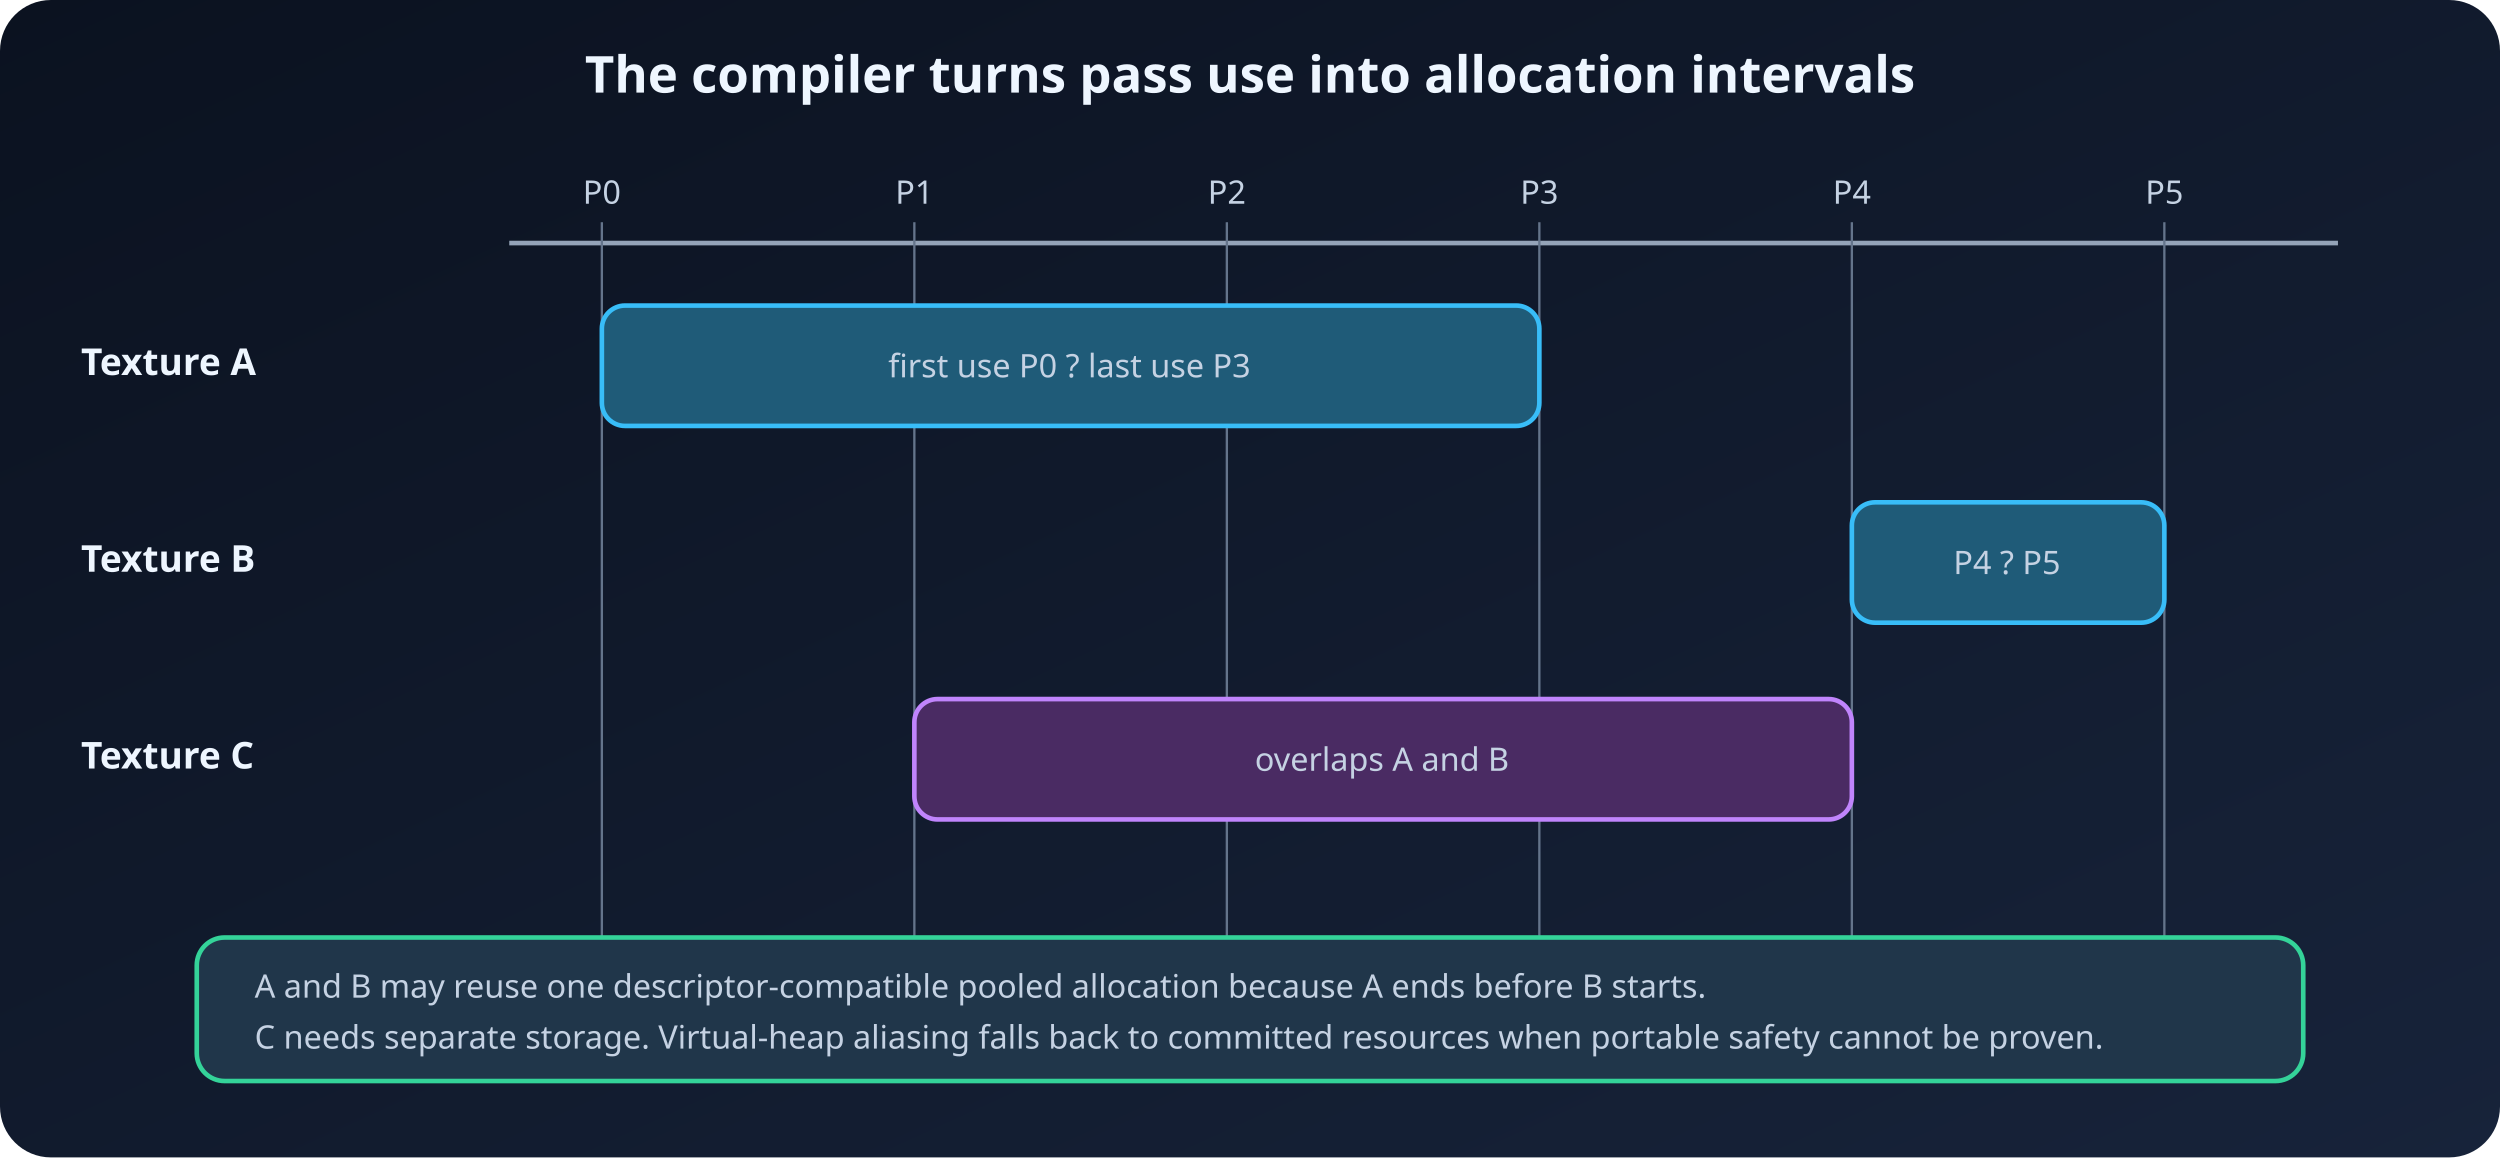
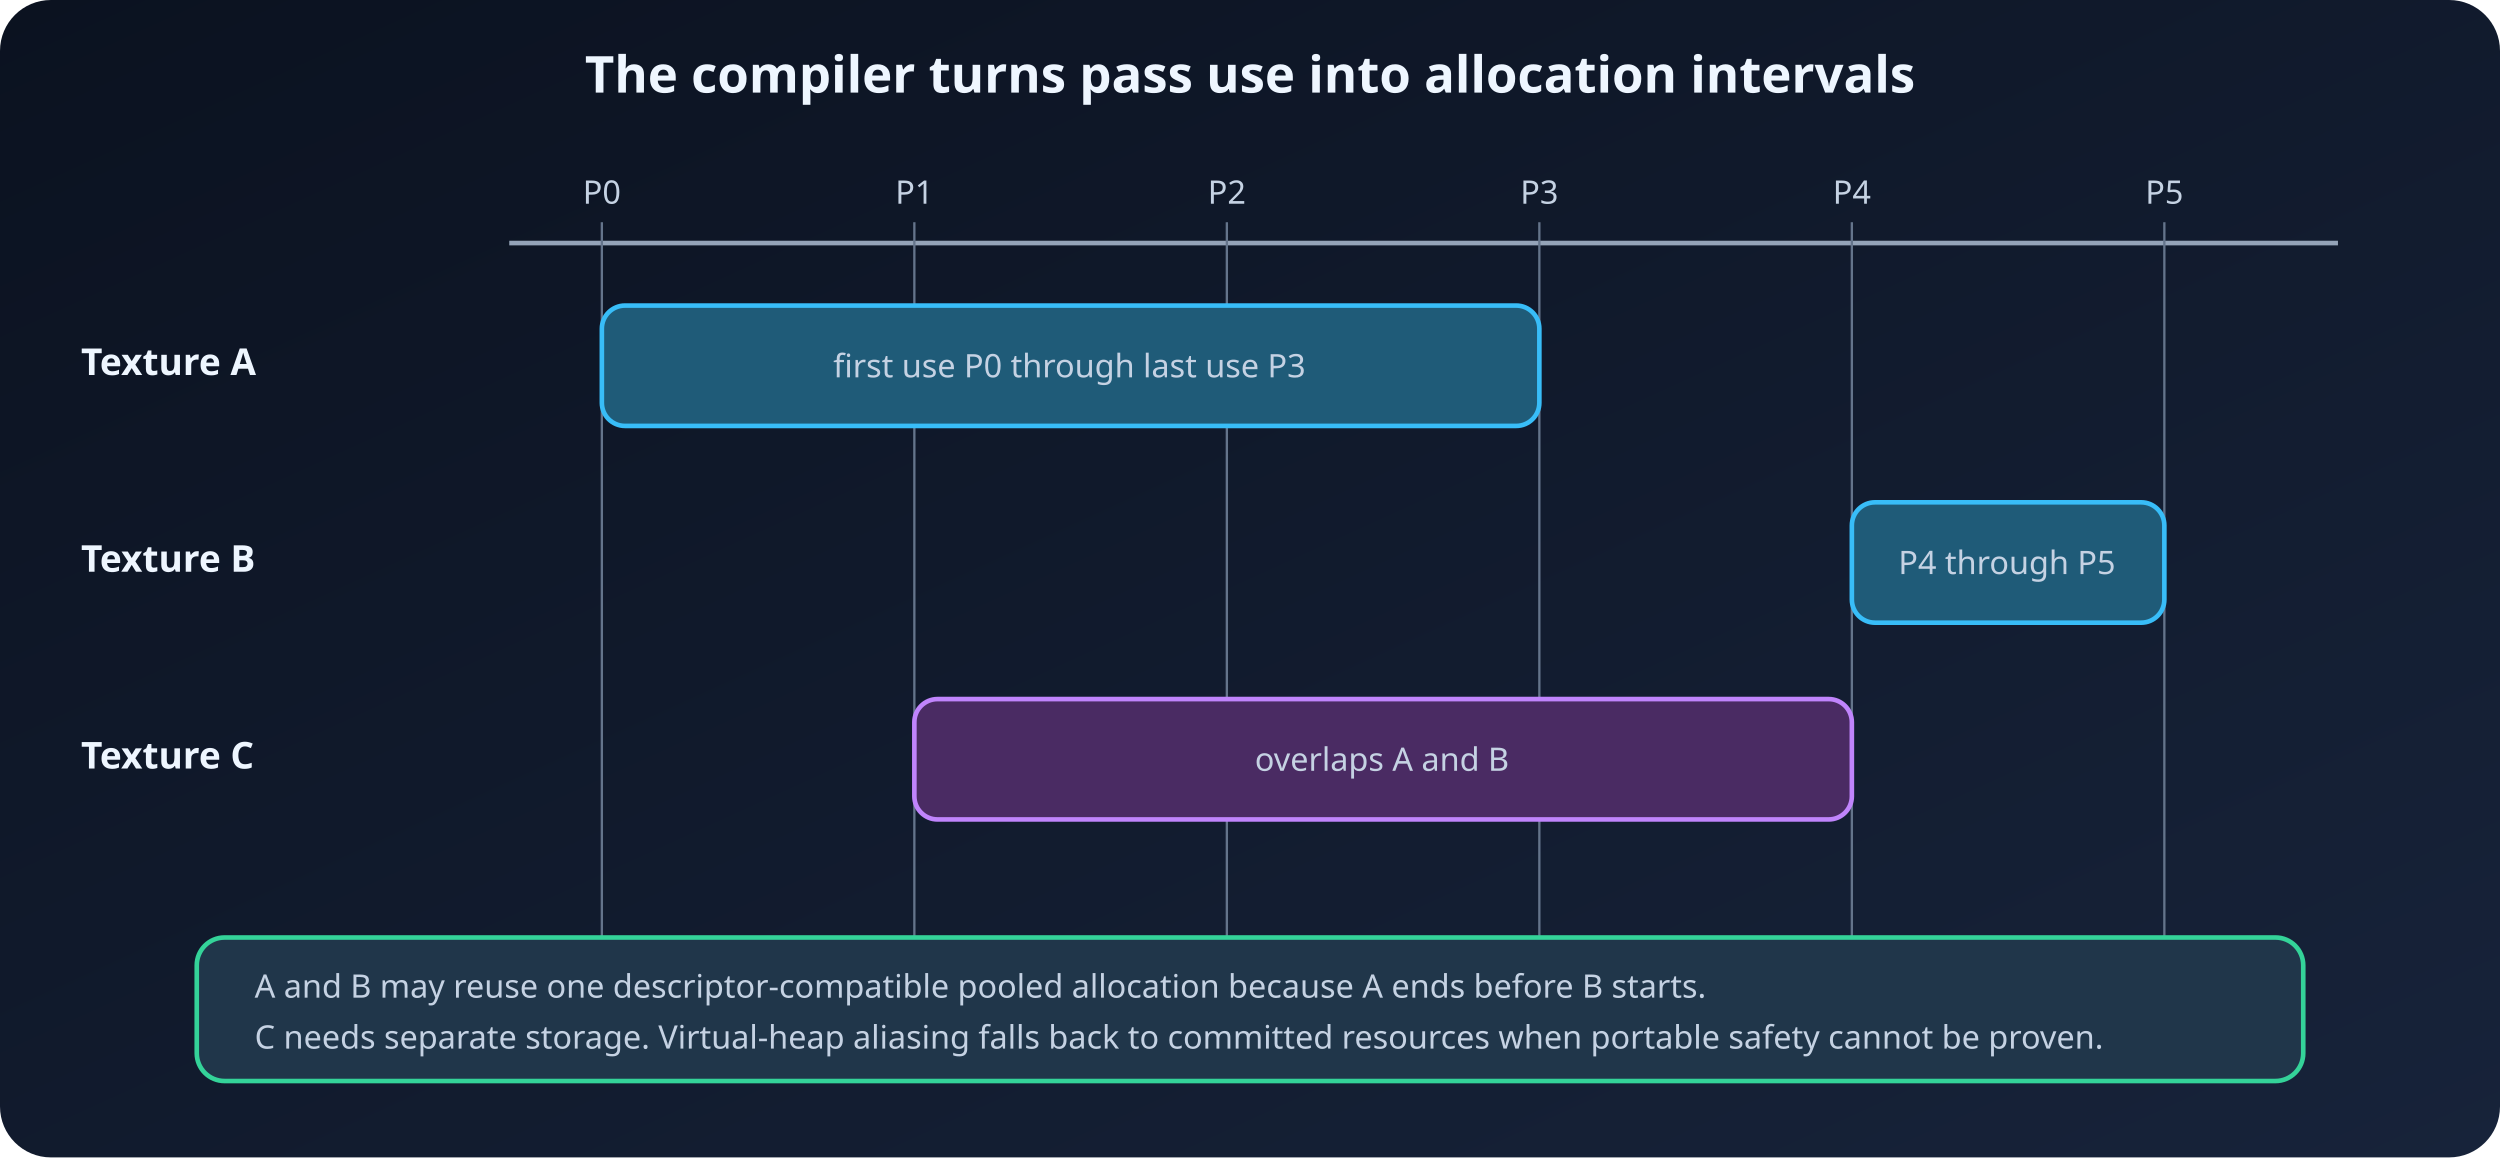
<svg xmlns="http://www.w3.org/2000/svg" width="1080" height="500" viewBox="0 0 1080 500" role="img" aria-labelledby="title desc">
  <defs>
    <linearGradient id="bg" x1="0" y1="0" x2="1" y2="1">
      <stop offset="0" stop-color="#0b1220" />
      <stop offset="1" stop-color="#17233a" />
    </linearGradient>
    <style>
      .title{font:700 22px system-ui,sans-serif;fill:#eef6ff;text-anchor:middle}
      .label{font:600 16px system-ui,sans-serif;fill:#eef6ff}
      .small{font:14px system-ui,sans-serif;fill:#c5d2e3}
      .center{font:14px system-ui,sans-serif;fill:#c5d2e3;text-anchor:middle}
      .axis{stroke:#94a3b8;stroke-width:2}.tick{stroke:#64748b;stroke-width:1}
    </style>
  </defs>
  <rect width="1080" height="500" rx="22" fill="url(#bg)" />
  <text x="540" y="40" class="title">The compiler turns pass use into allocation intervals</text>
  <line x1="220" y1="105" x2="1010" y2="105" class="axis" />
  <g class="center">
    <line x1="260" y1="96" x2="260" y2="410" class="tick" />
    <text x="260" y="88">P0</text>
    <line x1="395" y1="96" x2="395" y2="410" class="tick" />
    <text x="395" y="88">P1</text>
    <line x1="530" y1="96" x2="530" y2="410" class="tick" />
    <text x="530" y="88">P2</text>
    <line x1="665" y1="96" x2="665" y2="410" class="tick" />
    <text x="665" y="88">P3</text>
    <line x1="800" y1="96" x2="800" y2="410" class="tick" />
    <text x="800" y="88">P4</text>
    <line x1="935" y1="96" x2="935" y2="410" class="tick" />
    <text x="935" y="88">P5</text>
  </g>
  <text x="35" y="162" class="label">Texture A</text>
  <rect x="260" y="132" width="405" height="52" rx="10" fill="#1f5b78" stroke="#38bdf8" stroke-width="2" />
-   <text x="462" y="163" class="center">first use P0 ? last use P3</text>
+   <text x="462" y="163" class="center">first use P0 through last use P3</text>
  <text x="35" y="247" class="label">Texture B</text>
  <rect x="800" y="217" width="135" height="52" rx="10" fill="#1f5b78" stroke="#38bdf8" stroke-width="2" />
-   <text x="867" y="248" class="center">P4 ? P5</text>
+   <text x="867" y="248" class="center">P4 through P5</text>
  <text x="35" y="332" class="label">Texture C</text>
  <rect x="395" y="302" width="405" height="52" rx="10" fill="#4a2b63" stroke="#c084fc" stroke-width="2" />
  <text x="597" y="333" class="center">overlaps A and B</text>
  <rect x="85" y="405" width="910" height="62" rx="12" fill="#20364a" stroke="#34d399" stroke-width="2" />
  <text x="110" y="431" class="small">A and B may reuse one descriptor-compatible pooled allocation because A ends before B starts.</text>
  <text x="110" y="453" class="small">C needs separate storage. Virtual-heap aliasing falls back to committed resources when portable safety cannot be proven.</text>
</svg>
